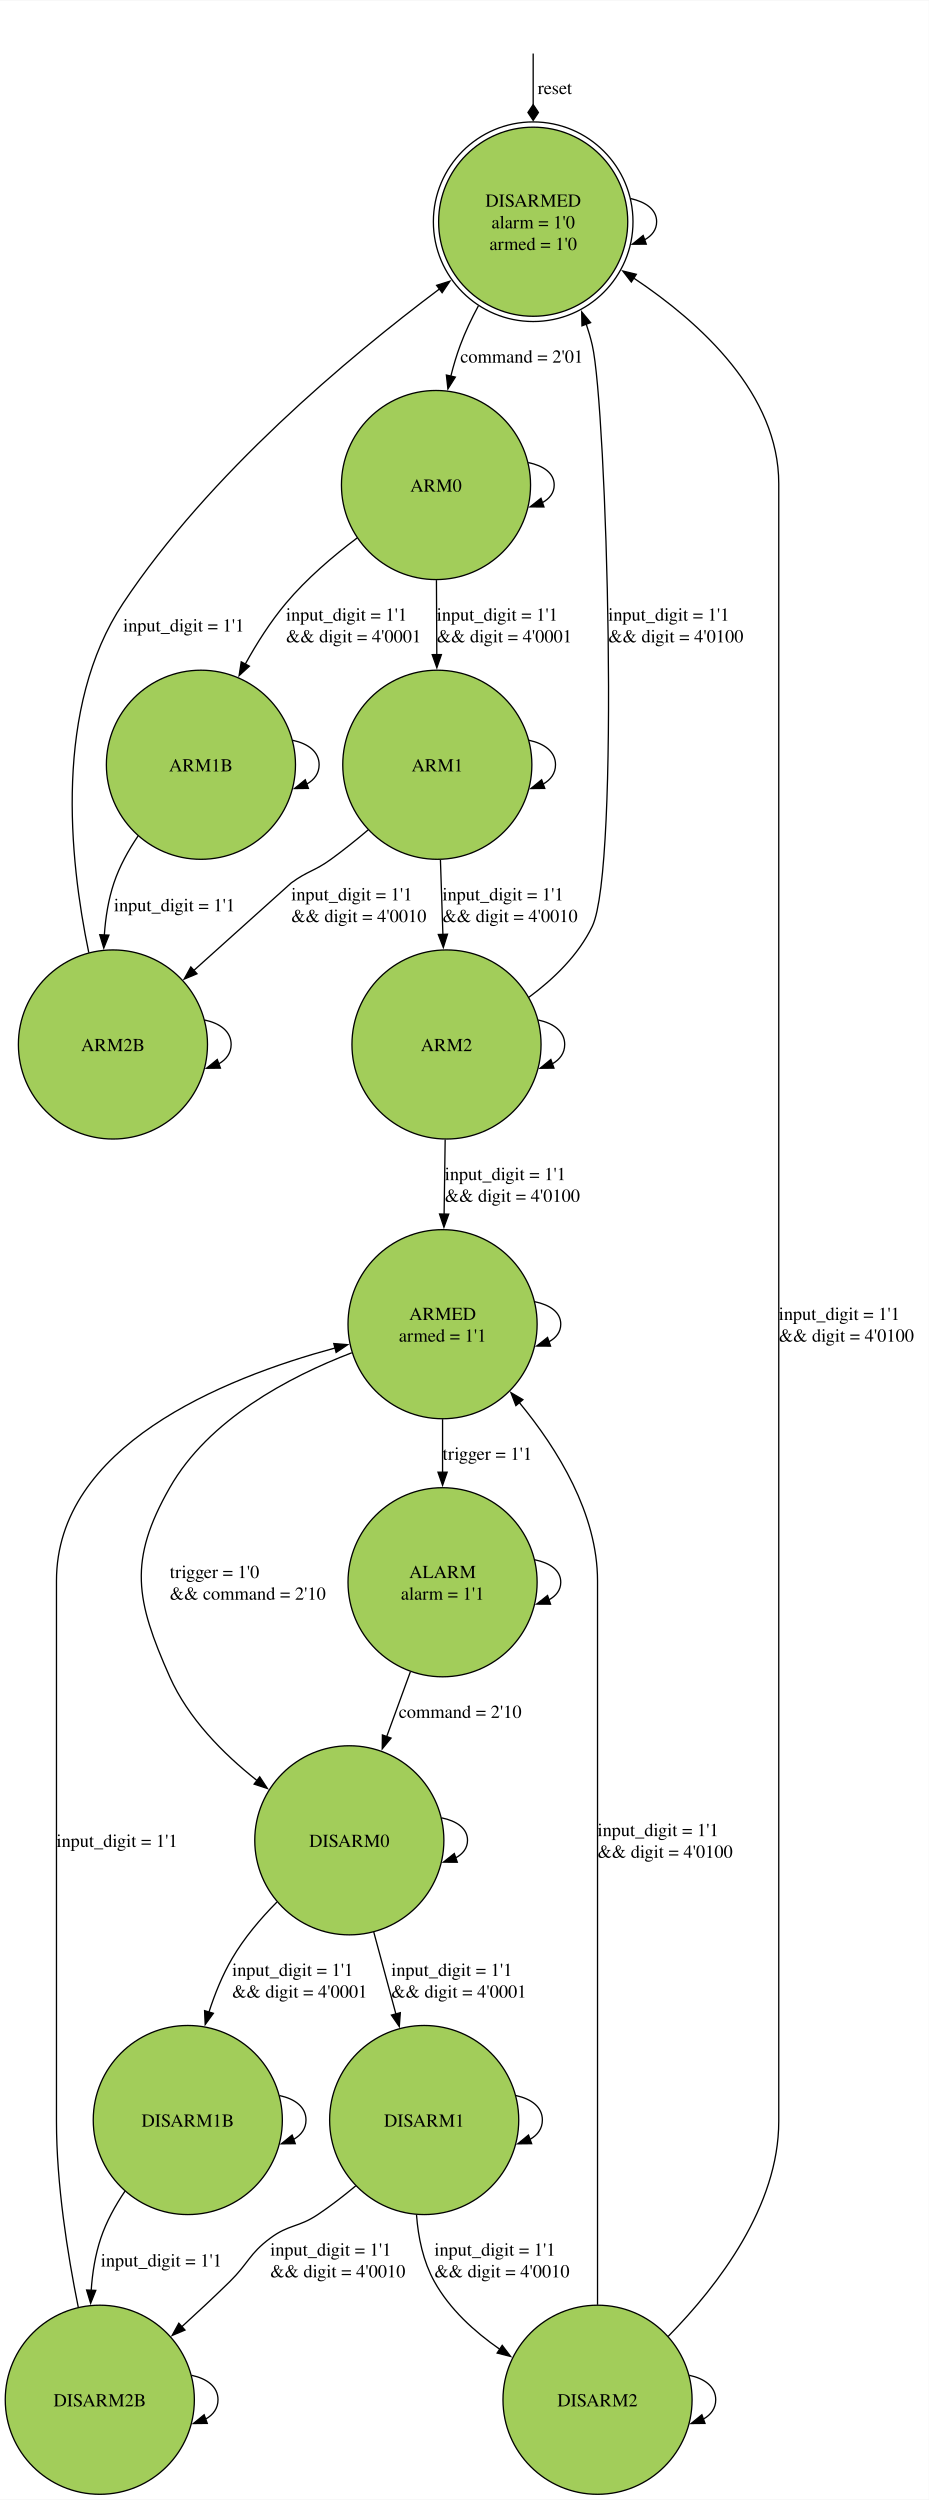
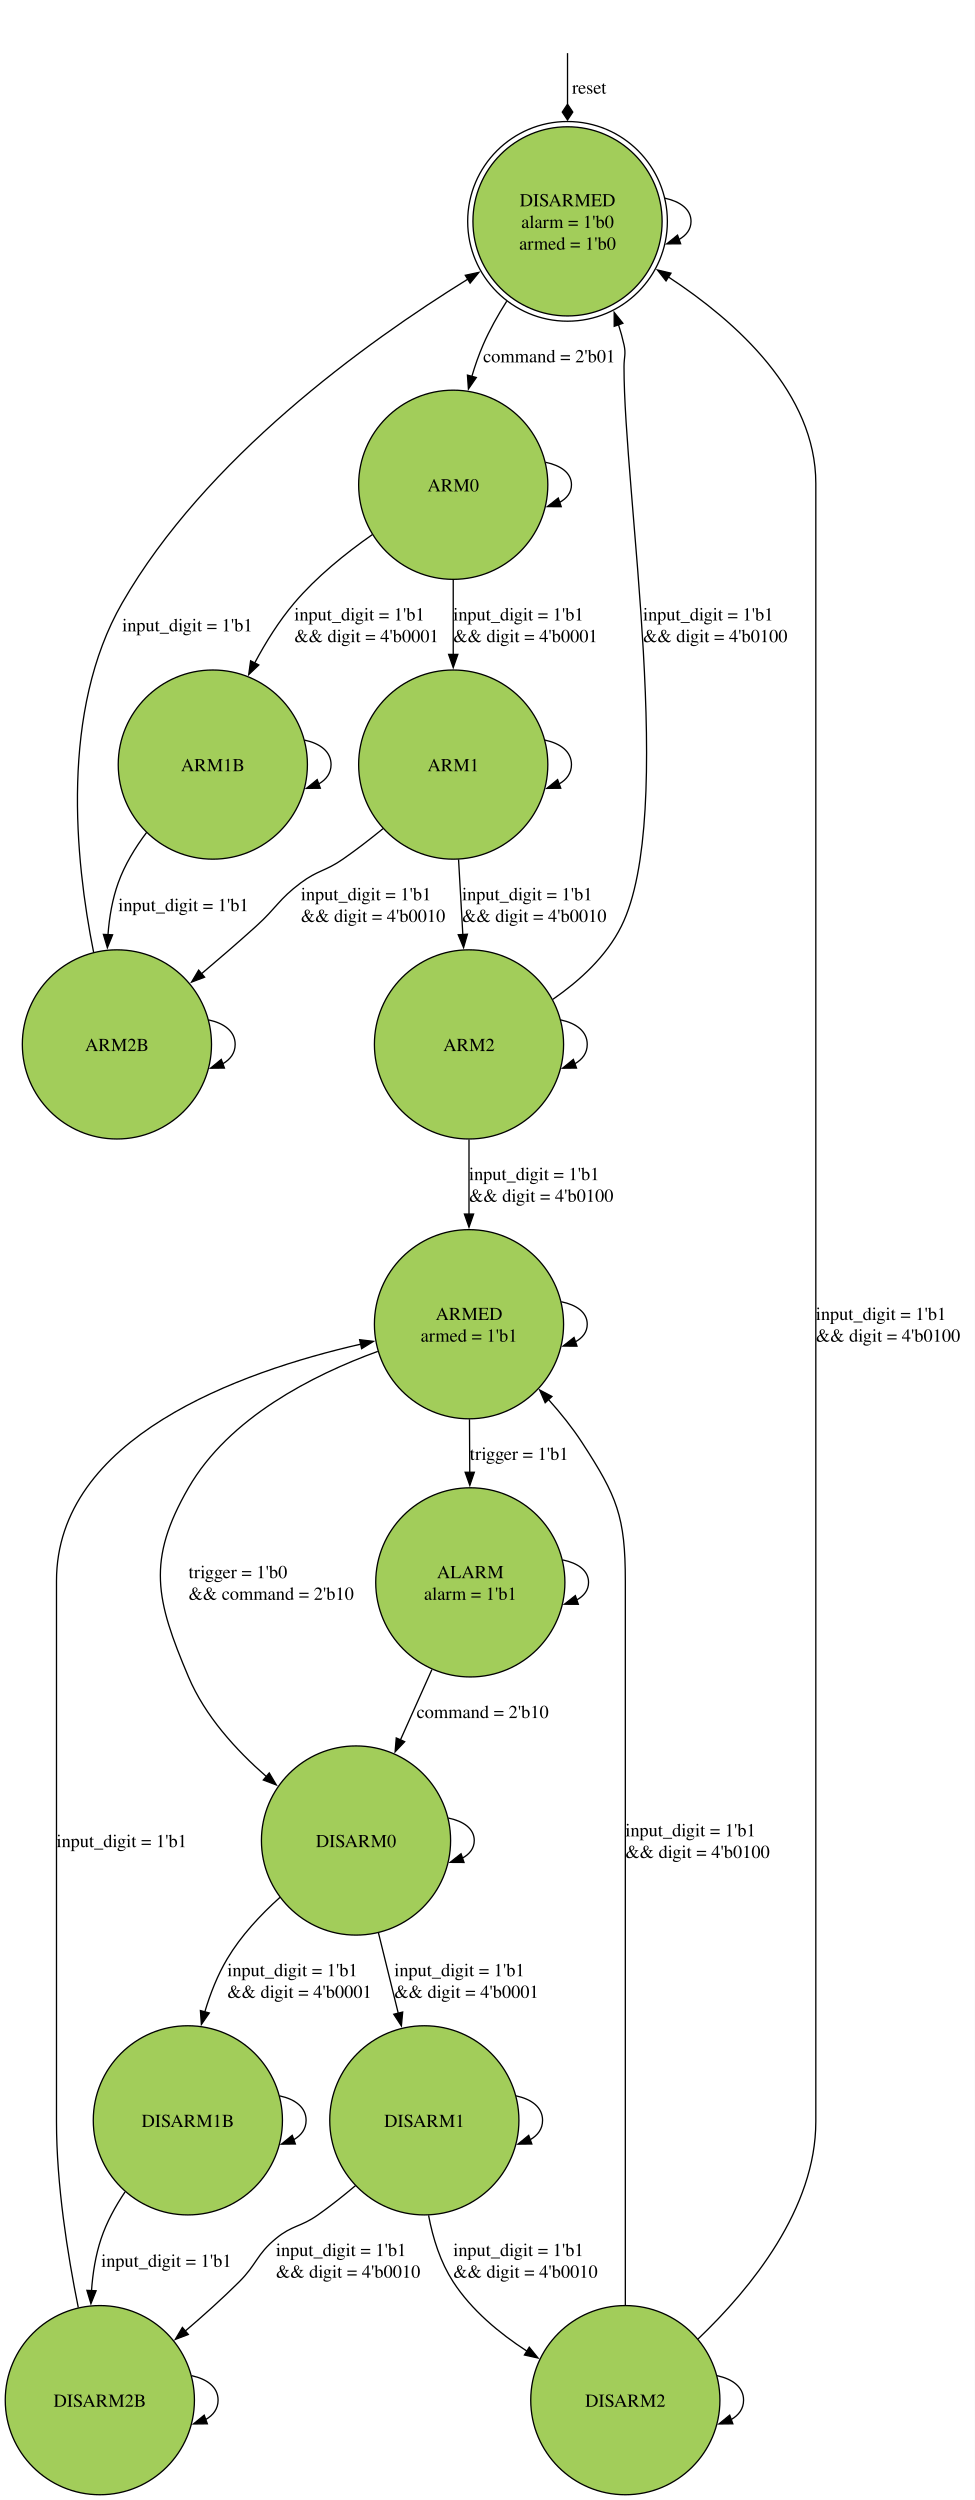
- <svg xmlns="http://www.w3.org/2000/svg" width="707pt" height="1903pt" viewBox="0.00 0.00 707.25 1903.00">
+ <svg xmlns="http://www.w3.org/2000/svg" width="742pt" height="1903pt" viewBox="0.00 0.00 742.00 1903.00">
  <g id="graph0" class="graph" transform="scale(1 1) rotate(0) translate(4 1899)">
-     <polygon fill="white" stroke="none" points="-4,4 -4,-1899 703.25,-1899 703.25,4 -4,4" />
+     <polygon fill="white" stroke="none" points="-4,4 -4,-1899 738,-1899 738,4 -4,4" />
    <g id="node2" class="node">
-       <ellipse fill="#a2cd5a" stroke="black" cx="402" cy="-1730.5" rx="72" ry="72" />
-       <ellipse fill="none" stroke="black" cx="402" cy="-1730.5" rx="76" ry="76" />
-       <text text-anchor="middle" x="402" y="-1741.95" font-family="Times,serif" font-size="14.00">DISARMED</text>
-       <text text-anchor="middle" x="402" y="-1725.45" font-family="Times,serif" font-size="14.00">alarm = 1'0</text>
-       <text text-anchor="middle" x="402" y="-1708.95" font-family="Times,serif" font-size="14.00">armed = 1'0</text>
+       <ellipse fill="#a2cd5a" stroke="black" cx="428" cy="-1730.5" rx="72" ry="72" />
+       <ellipse fill="none" stroke="black" cx="428" cy="-1730.5" rx="76" ry="76" />
+       <text text-anchor="middle" x="428" y="-1741.95" font-family="Times,serif" font-size="14.00">DISARMED</text>
+       <text text-anchor="middle" x="428" y="-1725.45" font-family="Times,serif" font-size="14.00">alarm = 1'b0</text>
+       <text text-anchor="middle" x="428" y="-1708.95" font-family="Times,serif" font-size="14.00">armed = 1'b0</text>
    </g>
    <g id="edge1" class="edge">
-       <path fill="none" stroke="black" d="M402,-1858.57C402,-1848.25 402,-1834.31 402,-1819.43" />
-       <polygon fill="black" stroke="black" points="402,-1819.68 398,-1813.68 402,-1807.68 406,-1813.68 402,-1819.68" />
-       <text text-anchor="middle" x="418.5" y="-1827.7" font-family="Times,serif" font-size="14.00">  reset</text>
+       <path fill="none" stroke="black" d="M428,-1858.57C428,-1848.25 428,-1834.31 428,-1819.43" />
+       <polygon fill="black" stroke="black" points="428,-1819.68 424,-1813.68 428,-1807.68 432,-1813.68 428,-1819.68" />
+       <text text-anchor="middle" x="444.5" y="-1827.7" font-family="Times,serif" font-size="14.00">  reset</text>
    </g>
    <g id="edge2" class="edge">
-       <path fill="none" stroke="black" d="M476.08,-1748.16C487.91,-1745.57 496,-1739.69 496,-1730.5 496,-1724.47 492.51,-1719.86 486.78,-1716.68" />
-       <polygon fill="black" stroke="black" points="488.1,-1713.44 477.51,-1713.36 485.74,-1720.03 488.1,-1713.44" />
+       <path fill="none" stroke="black" d="M502.08,-1748.16C513.91,-1745.57 522,-1739.69 522,-1730.5 522,-1724.47 518.51,-1719.86 512.78,-1716.68" />
+       <polygon fill="black" stroke="black" points="514.1,-1713.44 503.51,-1713.36 511.74,-1720.03 514.1,-1713.44" />
    </g>
    <g id="node9" class="node">
-       <ellipse fill="#a2cd5a" stroke="black" cx="328" cy="-1530" rx="72" ry="72" />
-       <text text-anchor="middle" x="328" y="-1524.95" font-family="Times,serif" font-size="14.00">ARM0</text>
+       <ellipse fill="#a2cd5a" stroke="black" cx="341" cy="-1530" rx="72" ry="72" />
+       <text text-anchor="middle" x="341" y="-1524.95" font-family="Times,serif" font-size="14.00">ARM0</text>
    </g>
    <g id="edge3" class="edge">
-       <path fill="none" stroke="black" d="M360.3,-1666.49C355.06,-1656.73 350.23,-1646.55 346.5,-1636.5 343.69,-1628.95 341.31,-1620.94 339.28,-1612.83" />
-       <polygon fill="black" stroke="black" points="342.72,-1612.19 337.07,-1603.23 335.9,-1613.76 342.72,-1612.19" />
-       <text text-anchor="start" x="346.5" y="-1623.2" font-family="Times,serif" font-size="14.00">  command = 2'01</text>
+       <path fill="none" stroke="black" d="M381.72,-1669.72C374.94,-1659.06 368.62,-1647.76 363.75,-1636.5 360.44,-1628.85 357.59,-1620.67 355.14,-1612.38" />
+       <polygon fill="black" stroke="black" points="358.57,-1611.63 352.56,-1602.9 351.82,-1613.47 358.57,-1611.63" />
+       <text text-anchor="start" x="363.75" y="-1623.2" font-family="Times,serif" font-size="14.00">  command = 2'b01</text>
    </g>
    <g id="node3" class="node">
-       <ellipse fill="#a2cd5a" stroke="black" cx="333" cy="-694.5" rx="72" ry="72" />
-       <text text-anchor="middle" x="333" y="-697.7" font-family="Times,serif" font-size="14.00">ALARM</text>
-       <text text-anchor="middle" x="333" y="-681.2" font-family="Times,serif" font-size="14.00">alarm = 1'1</text>
+       <ellipse fill="#a2cd5a" stroke="black" cx="354" cy="-694.5" rx="72" ry="72" />
+       <text text-anchor="middle" x="354" y="-697.7" font-family="Times,serif" font-size="14.00">ALARM</text>
+       <text text-anchor="middle" x="354" y="-681.2" font-family="Times,serif" font-size="14.00">alarm = 1'b1</text>
    </g>
    <g id="edge4" class="edge">
-       <path fill="none" stroke="black" d="M403.19,-711.62C414.91,-709.23 423,-703.52 423,-694.5 423,-688.58 419.52,-684.09 413.81,-681.02" />
-       <polygon fill="black" stroke="black" points="415.21,-677.8 404.62,-677.87 412.94,-684.43 415.21,-677.8" />
+       <path fill="none" stroke="black" d="M424.19,-711.62C435.91,-709.23 444,-703.52 444,-694.5 444,-688.58 440.52,-684.09 434.81,-681.02" />
+       <polygon fill="black" stroke="black" points="436.21,-677.8 425.62,-677.87 433.94,-684.43 436.21,-677.8" />
    </g>
    <g id="node11" class="node">
-       <ellipse fill="#a2cd5a" stroke="black" cx="262" cy="-498" rx="72" ry="72" />
-       <text text-anchor="middle" x="262" y="-492.95" font-family="Times,serif" font-size="14.00">DISARM0</text>
+       <ellipse fill="#a2cd5a" stroke="black" cx="267" cy="-498" rx="72" ry="72" />
+       <text text-anchor="middle" x="267" y="-492.95" font-family="Times,serif" font-size="14.00">DISARM0</text>
    </g>
    <g id="edge5" class="edge">
-       <path fill="none" stroke="black" d="M308.47,-626.29C302.65,-610.35 296.39,-593.21 290.41,-576.84" />
-       <polygon fill="black" stroke="black" points="293.77,-575.83 287.05,-567.63 287.19,-578.23 293.77,-575.83" />
-       <text text-anchor="start" x="299.63" y="-591.2" font-family="Times,serif" font-size="14.00">  command = 2'10</text>
+       <path fill="none" stroke="black" d="M324.79,-628.19C317.07,-610.94 308.68,-592.18 300.75,-574.44" />
+       <polygon fill="black" stroke="black" points="304.03,-573.22 296.75,-565.52 297.64,-576.07 304.03,-573.22" />
+       <text text-anchor="start" x="313.11" y="-591.2" font-family="Times,serif" font-size="14.00">  command = 2'b10</text>
    </g>
    <g id="node4" class="node">
-       <ellipse fill="#a2cd5a" stroke="black" cx="333" cy="-891" rx="72" ry="72" />
-       <text text-anchor="middle" x="333" y="-894.2" font-family="Times,serif" font-size="14.00">ARMED</text>
-       <text text-anchor="middle" x="333" y="-877.7" font-family="Times,serif" font-size="14.00">armed = 1'1</text>
+       <ellipse fill="#a2cd5a" stroke="black" cx="353" cy="-891" rx="72" ry="72" />
+       <text text-anchor="middle" x="353" y="-894.2" font-family="Times,serif" font-size="14.00">ARMED</text>
+       <text text-anchor="middle" x="353" y="-877.7" font-family="Times,serif" font-size="14.00">armed = 1'b1</text>
    </g>
    <g id="edge6" class="edge">
-       <path fill="none" stroke="black" d="M333,-818.68C333,-805.47 333,-791.56 333,-778.05" />
-       <polygon fill="black" stroke="black" points="336.5,-778.33 333,-768.33 329.5,-778.33 336.5,-778.33" />
-       <text text-anchor="start" x="333" y="-787.7" font-family="Times,serif" font-size="14.00">  trigger = 1'1</text>
+       <path fill="none" stroke="black" d="M353.37,-818.68C353.43,-805.47 353.51,-791.56 353.58,-778.05" />
+       <polygon fill="black" stroke="black" points="357.07,-778.34 353.63,-768.33 350.07,-778.31 357.07,-778.34" />
+       <text text-anchor="start" x="353.53" y="-787.7" font-family="Times,serif" font-size="14.00">  trigger = 1'b1</text>
    </g>
    <g id="edge7" class="edge">
-       <path fill="none" stroke="black" d="M403.19,-908.12C414.91,-905.73 423,-900.02 423,-891 423,-885.08 419.52,-880.59 413.81,-877.52" />
-       <polygon fill="black" stroke="black" points="415.21,-874.3 404.62,-874.37 412.94,-880.93 415.21,-874.3" />
+       <path fill="none" stroke="black" d="M423.19,-908.12C434.91,-905.73 443,-900.02 443,-891 443,-885.08 439.52,-880.59 433.81,-877.52" />
+       <polygon fill="black" stroke="black" points="435.21,-874.3 424.62,-874.37 432.94,-880.93 435.21,-874.3" />
    </g>
    <g id="edge8" class="edge">
-       <path fill="none" stroke="black" d="M263.88,-869.25C215.62,-850.74 154.76,-818.38 125.25,-766.5 93.6,-710.87 99.26,-680.99 125.25,-622.5 139.25,-590.99 165.71,-564.12 191.65,-543.57" />
-       <polygon fill="black" stroke="black" points="193.77,-546.35 199.58,-537.48 189.51,-540.79 193.77,-546.35" />
-       <text text-anchor="start" x="125.25" y="-697.7" font-family="Times,serif" font-size="14.00">  trigger = 1'0</text>
-       <text text-anchor="start" x="125.25" y="-681.2" font-family="Times,serif" font-size="14.00">  &amp;&amp; command = 2'10</text>
+       <path fill="none" stroke="black" d="M283.59,-870.34C233.79,-852.2 170.26,-819.82 139.5,-766.5 107.52,-711.06 114.54,-681.43 139.5,-622.5 152.02,-592.93 175.48,-566.97 198.89,-546.58" />
+       <polygon fill="black" stroke="black" points="200.95,-549.43 206.33,-540.3 196.43,-544.07 200.95,-549.43" />
+       <text text-anchor="start" x="139.5" y="-697.7" font-family="Times,serif" font-size="14.00">  trigger = 1'b0</text>
+       <text text-anchor="start" x="139.5" y="-681.2" font-family="Times,serif" font-size="14.00">  &amp;&amp; command = 2'b10</text>
    </g>
    <g id="node5" class="node">
      <ellipse fill="#a2cd5a" stroke="black" cx="72" cy="-72" rx="72" ry="72" />
      <text text-anchor="middle" x="72" y="-66.95" font-family="Times,serif" font-size="14.00">DISARM2B</text>
    </g>
    <g id="edge9" class="edge">
-       <path fill="none" stroke="black" d="M55.6,-142.43C47.31,-183.38 39,-236.36 39,-284 39,-695.5 39,-695.5 39,-695.5 39,-797.77 164.27,-849.4 251.27,-872.92" />
-       <polygon fill="black" stroke="black" points="250.18,-876.26 260.74,-875.41 251.95,-869.49 250.18,-876.26" />
-       <text text-anchor="start" x="39" y="-492.95" font-family="Times,serif" font-size="14.00">  input_digit = 1'1</text>
+       <path fill="none" stroke="black" d="M55.6,-142.43C47.31,-183.38 39,-236.36 39,-284 39,-695.5 39,-695.5 39,-695.5 39,-804.57 177.61,-854.56 270.64,-875.84" />
+       <polygon fill="black" stroke="black" points="269.75,-879.22 280.27,-877.96 271.26,-872.39 269.75,-879.22" />
+       <text text-anchor="start" x="39" y="-492.95" font-family="Times,serif" font-size="14.00">  input_digit = 1'b1</text>
    </g>
    <g id="edge10" class="edge">
      <path fill="none" stroke="black" d="M141.81,-90.64C153.74,-88.09 162,-81.88 162,-72 162,-65.52 158.44,-60.61 152.62,-57.29" />
      <polygon fill="black" stroke="black" points="153.83,-54 143.23,-53.88 151.44,-60.58 153.83,-54" />
    </g>
    <g id="node6" class="node">
-       <ellipse fill="#a2cd5a" stroke="black" cx="329" cy="-1317" rx="72" ry="72" />
-       <text text-anchor="middle" x="329" y="-1311.95" font-family="Times,serif" font-size="14.00">ARM1</text>
+       <ellipse fill="#a2cd5a" stroke="black" cx="341" cy="-1317" rx="72" ry="72" />
+       <text text-anchor="middle" x="341" y="-1311.95" font-family="Times,serif" font-size="14.00">ARM1</text>
    </g>
    <g id="edge11" class="edge">
-       <path fill="none" stroke="black" d="M398.81,-1335.64C410.74,-1333.09 419,-1326.88 419,-1317 419,-1310.52 415.44,-1305.61 409.62,-1302.29" />
-       <polygon fill="black" stroke="black" points="410.83,-1299 400.23,-1298.88 408.44,-1305.58 410.83,-1299" />
+       <path fill="none" stroke="black" d="M410.81,-1335.64C422.74,-1333.09 431,-1326.88 431,-1317 431,-1310.52 427.44,-1305.61 421.62,-1302.29" />
+       <polygon fill="black" stroke="black" points="422.83,-1299 412.23,-1298.88 420.44,-1305.58 422.83,-1299" />
    </g>
    <g id="node7" class="node">
-       <ellipse fill="#a2cd5a" stroke="black" cx="82" cy="-1104" rx="72" ry="72" />
-       <text text-anchor="middle" x="82" y="-1098.95" font-family="Times,serif" font-size="14.00">ARM2B</text>
+       <ellipse fill="#a2cd5a" stroke="black" cx="85" cy="-1104" rx="72" ry="72" />
+       <text text-anchor="middle" x="85" y="-1098.95" font-family="Times,serif" font-size="14.00">ARM2B</text>
    </g>
    <g id="edge12" class="edge">
-       <path fill="none" stroke="black" d="M276.55,-1267.59C267.28,-1259.74 257.53,-1251.92 248,-1245 235.34,-1235.81 230.35,-1236.27 217.75,-1227 217.48,-1226.8 179.39,-1192.57 143.64,-1160.42" />
-       <polygon fill="black" stroke="black" points="146,-1157.84 136.23,-1153.76 141.32,-1163.05 146,-1157.84" />
-       <text text-anchor="start" x="217.75" y="-1213.7" font-family="Times,serif" font-size="14.00">  input_digit = 1'1</text>
-       <text text-anchor="start" x="217.75" y="-1197.2" font-family="Times,serif" font-size="14.00">  &amp;&amp; digit = 4'0010</text>
+       <path fill="none" stroke="black" d="M287.52,-1268.23C277.63,-1260.14 267.19,-1252.08 257,-1245 243.6,-1235.69 238.07,-1236.76 225,-1227 208.13,-1214.4 206.63,-1208.11 191,-1194 177.71,-1182 163.17,-1169.44 149.24,-1157.67" />
+       <polygon fill="black" stroke="black" points="151.73,-1155.18 141.82,-1151.43 147.22,-1160.54 151.73,-1155.18" />
+       <text text-anchor="start" x="225" y="-1213.7" font-family="Times,serif" font-size="14.00">  input_digit = 1'b1</text>
+       <text text-anchor="start" x="225" y="-1197.2" font-family="Times,serif" font-size="14.00">  &amp;&amp; digit = 4'b0010</text>
    </g>
    <g id="node12" class="node">
-       <ellipse fill="#a2cd5a" stroke="black" cx="336" cy="-1104" rx="72" ry="72" />
-       <text text-anchor="middle" x="336" y="-1098.95" font-family="Times,serif" font-size="14.00">ARM2</text>
+       <ellipse fill="#a2cd5a" stroke="black" cx="353" cy="-1104" rx="72" ry="72" />
+       <text text-anchor="middle" x="353" y="-1098.95" font-family="Times,serif" font-size="14.00">ARM2</text>
    </g>
    <g id="edge13" class="edge">
-       <path fill="none" stroke="black" d="M331.37,-1244.57C331.98,-1226.26 332.64,-1206.43 333.26,-1187.61" />
-       <polygon fill="black" stroke="black" points="336.75,-1187.98 333.58,-1177.87 329.75,-1187.75 336.75,-1187.98" />
-       <text text-anchor="start" x="332.92" y="-1213.7" font-family="Times,serif" font-size="14.00">  input_digit = 1'1</text>
-       <text text-anchor="start" x="332.92" y="-1197.2" font-family="Times,serif" font-size="14.00">  &amp;&amp; digit = 4'0010</text>
+       <path fill="none" stroke="black" d="M345.05,-1244.86C346.09,-1226.44 347.23,-1206.46 348.31,-1187.52" />
+       <polygon fill="black" stroke="black" points="351.79,-1187.88 348.87,-1177.7 344.8,-1187.49 351.79,-1187.88" />
+       <text text-anchor="start" x="347.72" y="-1213.7" font-family="Times,serif" font-size="14.00">  input_digit = 1'b1</text>
+       <text text-anchor="start" x="347.72" y="-1197.2" font-family="Times,serif" font-size="14.00">  &amp;&amp; digit = 4'b0010</text>
    </g>
    <g id="edge14" class="edge">
-       <path fill="none" stroke="black" d="M63.61,-1173.91C48.49,-1246.47 37.16,-1360.92 89.75,-1440 155.17,-1538.38 260.61,-1626.76 330.6,-1679.28" />
-       <polygon fill="black" stroke="black" points="328.48,-1682.06 338.59,-1685.23 332.66,-1676.45 328.48,-1682.06" />
-       <text text-anchor="start" x="89.75" y="-1418.45" font-family="Times,serif" font-size="14.00">  input_digit = 1'1</text>
+       <path fill="none" stroke="black" d="M67.29,-1173.96C52.94,-1245.51 41.97,-1358.19 89,-1440 152.2,-1549.93 273.36,-1637.73 352.4,-1686.7" />
+       <polygon fill="black" stroke="black" points="350.18,-1689.44 360.53,-1691.68 353.84,-1683.47 350.18,-1689.44" />
+       <text text-anchor="start" x="89" y="-1418.45" font-family="Times,serif" font-size="14.00">  input_digit = 1'b1</text>
    </g>
    <g id="edge15" class="edge">
-       <path fill="none" stroke="black" d="M151.81,-1122.64C163.74,-1120.09 172,-1113.88 172,-1104 172,-1097.52 168.44,-1092.61 162.62,-1089.29" />
-       <polygon fill="black" stroke="black" points="163.83,-1086 153.23,-1085.88 161.44,-1092.58 163.83,-1086" />
+       <path fill="none" stroke="black" d="M154.81,-1122.64C166.74,-1120.09 175,-1113.88 175,-1104 175,-1097.52 171.44,-1092.61 165.62,-1089.29" />
+       <polygon fill="black" stroke="black" points="166.83,-1086 156.23,-1085.88 164.44,-1092.58 166.83,-1086" />
    </g>
    <g id="node8" class="node">
      <ellipse fill="#a2cd5a" stroke="black" cx="319" cy="-285" rx="72" ry="72" />
      <text text-anchor="middle" x="319" y="-279.95" font-family="Times,serif" font-size="14.00">DISARM1</text>
    </g>
    <g id="edge16" class="edge">
-       <path fill="none" stroke="black" d="M266.99,-234.96C257.66,-227.19 247.79,-219.56 238,-213 223.06,-202.99 216.17,-205.75 201.75,-195 185.68,-183.02 185.3,-176.05 171,-162 159.41,-150.62 146.73,-138.78 134.42,-127.59" />
-       <polygon fill="black" stroke="black" points="136.86,-125.08 127.1,-120.97 132.17,-130.27 136.86,-125.08" />
-       <text text-anchor="start" x="201.75" y="-181.7" font-family="Times,serif" font-size="14.00">  input_digit = 1'1</text>
-       <text text-anchor="start" x="201.75" y="-165.2" font-family="Times,serif" font-size="14.00">  &amp;&amp; digit = 4'0010</text>
+       <path fill="none" stroke="black" d="M266.7,-235.39C257.4,-227.56 247.62,-219.81 238,-213 224.68,-203.57 218.59,-205.38 206,-195 191.16,-182.76 191.64,-175.57 178,-162 165.23,-149.3 150.86,-136.41 136.91,-124.52" />
+       <polygon fill="black" stroke="black" points="139.35,-122.01 129.45,-118.24 134.84,-127.36 139.35,-122.01" />
+       <text text-anchor="start" x="206" y="-181.7" font-family="Times,serif" font-size="14.00">  input_digit = 1'b1</text>
+       <text text-anchor="start" x="206" y="-165.2" font-family="Times,serif" font-size="14.00">  &amp;&amp; digit = 4'b0010</text>
    </g>
    <g id="edge17" class="edge">
      <path fill="none" stroke="black" d="M388.81,-303.64C400.74,-301.09 409,-294.88 409,-285 409,-278.52 405.44,-273.61 399.62,-270.29" />
      <polygon fill="black" stroke="black" points="400.83,-267 390.23,-266.88 398.44,-273.58 400.83,-267" />
    </g>
    <g id="node14" class="node">
-       <ellipse fill="#a2cd5a" stroke="black" cx="451" cy="-72" rx="72" ry="72" />
-       <text text-anchor="middle" x="451" y="-66.95" font-family="Times,serif" font-size="14.00">DISARM2</text>
+       <ellipse fill="#a2cd5a" stroke="black" cx="472" cy="-72" rx="72" ry="72" />
+       <text text-anchor="middle" x="472" y="-66.95" font-family="Times,serif" font-size="14.00">DISARM2</text>
    </g>
    <g id="edge18" class="edge">
-       <path fill="none" stroke="black" d="M313.15,-212.94C314.44,-195.43 318.26,-177.31 326.75,-162 338.31,-141.16 357.04,-123.99 376.5,-110.48" />
-       <polygon fill="black" stroke="black" points="378.42,-113.41 384.82,-104.97 374.55,-107.57 378.42,-113.41" />
-       <text text-anchor="start" x="326.75" y="-181.7" font-family="Times,serif" font-size="14.00">  input_digit = 1'1</text>
-       <text text-anchor="start" x="326.75" y="-165.2" font-family="Times,serif" font-size="14.00">  &amp;&amp; digit = 4'0010</text>
+       <path fill="none" stroke="black" d="M322.23,-212.68C325.53,-195.07 331.27,-176.98 341,-162 354.9,-140.61 375.93,-123.03 397.11,-109.31" />
+       <polygon fill="black" stroke="black" points="398.88,-112.33 405.53,-104.08 395.19,-106.38 398.88,-112.33" />
+       <text text-anchor="start" x="341" y="-181.7" font-family="Times,serif" font-size="14.00">  input_digit = 1'b1</text>
+       <text text-anchor="start" x="341" y="-165.2" font-family="Times,serif" font-size="14.00">  &amp;&amp; digit = 4'b0010</text>
    </g>
    <g id="edge19" class="edge">
-       <path fill="none" stroke="black" d="M328.34,-1457.57C328.43,-1439.26 328.52,-1419.43 328.61,-1400.61" />
-       <polygon fill="black" stroke="black" points="332.11,-1400.89 328.65,-1390.87 325.11,-1400.86 332.11,-1400.89" />
-       <text text-anchor="start" x="328.56" y="-1426.7" font-family="Times,serif" font-size="14.00">  input_digit = 1'1</text>
-       <text text-anchor="start" x="328.56" y="-1410.2" font-family="Times,serif" font-size="14.00">  &amp;&amp; digit = 4'0001</text>
+       <path fill="none" stroke="black" d="M341,-1457.57C341,-1439.26 341,-1419.43 341,-1400.61" />
+       <polygon fill="black" stroke="black" points="344.5,-1400.87 341,-1390.87 337.5,-1400.87 344.5,-1400.87" />
+       <text text-anchor="start" x="341" y="-1426.7" font-family="Times,serif" font-size="14.00">  input_digit = 1'b1</text>
+       <text text-anchor="start" x="341" y="-1410.2" font-family="Times,serif" font-size="14.00">  &amp;&amp; digit = 4'b0001</text>
    </g>
    <g id="edge20" class="edge">
-       <path fill="none" stroke="black" d="M398.19,-1547.12C409.91,-1544.73 418,-1539.02 418,-1530 418,-1524.08 414.52,-1519.59 408.81,-1516.52" />
-       <polygon fill="black" stroke="black" points="410.21,-1513.3 399.62,-1513.37 407.94,-1519.93 410.21,-1513.3" />
+       <path fill="none" stroke="black" d="M411.19,-1547.12C422.91,-1544.73 431,-1539.02 431,-1530 431,-1524.08 427.52,-1519.59 421.81,-1516.52" />
+       <polygon fill="black" stroke="black" points="423.21,-1513.3 412.62,-1513.37 420.94,-1519.93 423.21,-1513.3" />
    </g>
    <g id="node10" class="node">
-       <ellipse fill="#a2cd5a" stroke="black" cx="149" cy="-1317" rx="72" ry="72" />
-       <text text-anchor="middle" x="149" y="-1311.95" font-family="Times,serif" font-size="14.00">ARM1B</text>
+       <ellipse fill="#a2cd5a" stroke="black" cx="158" cy="-1317" rx="72" ry="72" />
+       <text text-anchor="middle" x="158" y="-1311.95" font-family="Times,serif" font-size="14.00">ARM1B</text>
    </g>
    <g id="edge21" class="edge">
-       <path fill="none" stroke="black" d="M268.09,-1489.82C249.22,-1475.62 229.27,-1458.49 213.75,-1440 202.07,-1426.09 191.63,-1409.72 182.72,-1393.57" />
-       <polygon fill="black" stroke="black" points="185.89,-1392.07 178.08,-1384.91 179.71,-1395.37 185.89,-1392.07" />
-       <text text-anchor="start" x="213.75" y="-1426.7" font-family="Times,serif" font-size="14.00">  input_digit = 1'1</text>
-       <text text-anchor="start" x="213.75" y="-1410.2" font-family="Times,serif" font-size="14.00">  &amp;&amp; digit = 4'0001</text>
+       <path fill="none" stroke="black" d="M279.44,-1492.07C258.8,-1477.64 236.78,-1459.79 220,-1440 208.42,-1426.35 198.28,-1410.16 189.75,-1394.11" />
+       <polygon fill="black" stroke="black" points="193.01,-1392.81 185.33,-1385.51 186.78,-1396 193.01,-1392.81" />
+       <text text-anchor="start" x="220" y="-1426.7" font-family="Times,serif" font-size="14.00">  input_digit = 1'b1</text>
+       <text text-anchor="start" x="220" y="-1410.2" font-family="Times,serif" font-size="14.00">  &amp;&amp; digit = 4'b0001</text>
    </g>
    <g id="edge22" class="edge">
-       <path fill="none" stroke="black" d="M101.35,-1263.09C93.73,-1251.88 86.97,-1239.6 82.75,-1227 78.55,-1214.45 76.35,-1200.75 75.44,-1187.22" />
-       <polygon fill="black" stroke="black" points="78.94,-1187.27 75.01,-1177.43 71.95,-1187.57 78.94,-1187.27" />
-       <text text-anchor="start" x="82.75" y="-1205.45" font-family="Times,serif" font-size="14.00">  input_digit = 1'1</text>
+       <path fill="none" stroke="black" d="M107.73,-1265.52C98.85,-1253.76 90.9,-1240.66 86,-1227 81.53,-1214.54 79.19,-1200.89 78.19,-1187.38" />
+       <polygon fill="black" stroke="black" points="81.7,-1187.42 77.73,-1177.6 74.71,-1187.75 81.7,-1187.42" />
+       <text text-anchor="start" x="86" y="-1205.45" font-family="Times,serif" font-size="14.00">  input_digit = 1'b1</text>
    </g>
    <g id="edge23" class="edge">
-       <path fill="none" stroke="black" d="M218.81,-1335.64C230.74,-1333.09 239,-1326.88 239,-1317 239,-1310.52 235.44,-1305.61 229.62,-1302.29" />
-       <polygon fill="black" stroke="black" points="230.83,-1299 220.23,-1298.88 228.44,-1305.58 230.83,-1299" />
+       <path fill="none" stroke="black" d="M227.81,-1335.64C239.74,-1333.09 248,-1326.88 248,-1317 248,-1310.52 244.44,-1305.61 238.62,-1302.29" />
+       <polygon fill="black" stroke="black" points="239.83,-1299 229.23,-1298.88 237.44,-1305.58 239.83,-1299" />
    </g>
    <g id="edge24" class="edge">
-       <path fill="none" stroke="black" d="M280.59,-428.2C285.98,-408.22 291.92,-386.24 297.48,-365.65" />
-       <polygon fill="black" stroke="black" points="300.82,-366.73 300.05,-356.17 294.06,-364.91 300.82,-366.73" />
-       <text text-anchor="start" x="293.91" y="-394.7" font-family="Times,serif" font-size="14.00">  input_digit = 1'1</text>
-       <text text-anchor="start" x="293.91" y="-378.2" font-family="Times,serif" font-size="14.00">  &amp;&amp; digit = 4'0001</text>
+       <path fill="none" stroke="black" d="M284.1,-427.62C288.92,-408.06 294.2,-386.62 299.17,-366.46" />
+       <polygon fill="black" stroke="black" points="302.53,-367.44 301.53,-356.89 295.74,-365.76 302.53,-367.44" />
+       <text text-anchor="start" x="296.11" y="-394.7" font-family="Times,serif" font-size="14.00">  input_digit = 1'b1</text>
+       <text text-anchor="start" x="296.11" y="-378.2" font-family="Times,serif" font-size="14.00">  &amp;&amp; digit = 4'b0001</text>
    </g>
    <g id="edge25" class="edge">
-       <path fill="none" stroke="black" d="M332.19,-515.12C343.91,-512.73 352,-507.02 352,-498 352,-492.08 348.52,-487.59 342.81,-484.52" />
-       <polygon fill="black" stroke="black" points="344.21,-481.3 333.62,-481.37 341.94,-487.93 344.21,-481.3" />
+       <path fill="none" stroke="black" d="M337.19,-515.12C348.91,-512.73 357,-507.02 357,-498 357,-492.08 353.52,-487.59 347.81,-484.52" />
+       <polygon fill="black" stroke="black" points="349.21,-481.3 338.62,-481.37 346.94,-487.93 349.21,-481.3" />
    </g>
    <g id="node13" class="node">
      <ellipse fill="#a2cd5a" stroke="black" cx="139" cy="-285" rx="72" ry="72" />
      <text text-anchor="middle" x="139" y="-279.95" font-family="Times,serif" font-size="14.00">DISARM1B</text>
    </g>
    <g id="edge26" class="edge">
-       <path fill="none" stroke="black" d="M206.89,-451.02C194.2,-438.2 181.8,-423.5 172.75,-408 165.42,-395.45 159.63,-381.24 155.07,-367.06" />
-       <polygon fill="black" stroke="black" points="158.48,-366.27 152.25,-357.71 151.78,-368.29 158.48,-366.27" />
-       <text text-anchor="start" x="172.75" y="-394.7" font-family="Times,serif" font-size="14.00">  input_digit = 1'1</text>
-       <text text-anchor="start" x="172.75" y="-378.2" font-family="Times,serif" font-size="14.00">  &amp;&amp; digit = 4'0001</text>
+       <path fill="none" stroke="black" d="M209.15,-454.77C194.17,-441.32 179.35,-425.38 169,-408 161.62,-395.61 156.05,-381.47 151.84,-367.33" />
+       <polygon fill="black" stroke="black" points="155.31,-366.72 149.29,-357.99 148.55,-368.56 155.31,-366.72" />
+       <text text-anchor="start" x="169" y="-394.7" font-family="Times,serif" font-size="14.00">  input_digit = 1'b1</text>
+       <text text-anchor="start" x="169" y="-378.2" font-family="Times,serif" font-size="14.00">  &amp;&amp; digit = 4'b0001</text>
    </g>
    <g id="edge27" class="edge">
-       <path fill="none" stroke="black" d="M398.69,-1139.92C417.8,-1154.02 436.53,-1172.18 447,-1194 468.27,-1238.33 457.99,-1588.58 447,-1636.5 445.75,-1641.93 444.15,-1647.42 442.29,-1652.86" />
-       <polygon fill="black" stroke="black" points="439.15,-1651.24 438.95,-1661.84 445.72,-1653.68 439.15,-1651.24" />
-       <text text-anchor="start" x="459.15" y="-1426.7" font-family="Times,serif" font-size="14.00">  input_digit = 1'1</text>
-       <text text-anchor="start" x="459.15" y="-1410.2" font-family="Times,serif" font-size="14.00">  &amp;&amp; digit = 4'0100</text>
+       <path fill="none" stroke="black" d="M416.85,-1138.32C437.35,-1152.52 457.66,-1171.15 469,-1194 511.07,-1278.81 470.78,-1525.33 471,-1620 471.02,-1627.33 472.58,-1629.34 471,-1636.5 469.87,-1641.66 468.42,-1646.87 466.74,-1652.05" />
+       <polygon fill="black" stroke="black" points="463.54,-1650.61 463.51,-1661.2 470.14,-1652.94 463.54,-1650.61" />
+       <text text-anchor="start" x="485.47" y="-1426.7" font-family="Times,serif" font-size="14.00">  input_digit = 1'b1</text>
+       <text text-anchor="start" x="485.47" y="-1410.2" font-family="Times,serif" font-size="14.00">  &amp;&amp; digit = 4'b0100</text>
    </g>
    <g id="edge28" class="edge">
-       <path fill="none" stroke="black" d="M334.98,-1031.57C334.72,-1013.26 334.44,-993.43 334.17,-974.61" />
-       <polygon fill="black" stroke="black" points="337.68,-974.82 334.04,-964.87 330.68,-974.92 337.68,-974.82" />
-       <text text-anchor="start" x="334.68" y="-1000.7" font-family="Times,serif" font-size="14.00">  input_digit = 1'1</text>
-       <text text-anchor="start" x="334.68" y="-984.2" font-family="Times,serif" font-size="14.00">  &amp;&amp; digit = 4'0100</text>
+       <path fill="none" stroke="black" d="M353,-1031.57C353,-1013.26 353,-993.43 353,-974.61" />
+       <polygon fill="black" stroke="black" points="356.5,-974.87 353,-964.87 349.5,-974.87 356.5,-974.87" />
+       <text text-anchor="start" x="353" y="-1000.7" font-family="Times,serif" font-size="14.00">  input_digit = 1'b1</text>
+       <text text-anchor="start" x="353" y="-984.2" font-family="Times,serif" font-size="14.00">  &amp;&amp; digit = 4'b0100</text>
    </g>
    <g id="edge29" class="edge">
-       <path fill="none" stroke="black" d="M405.81,-1122.64C417.74,-1120.09 426,-1113.88 426,-1104 426,-1097.52 422.44,-1092.61 416.62,-1089.29" />
-       <polygon fill="black" stroke="black" points="417.83,-1086 407.23,-1085.88 415.44,-1092.58 417.83,-1086" />
+       <path fill="none" stroke="black" d="M422.81,-1122.64C434.74,-1120.09 443,-1113.88 443,-1104 443,-1097.52 439.44,-1092.61 433.62,-1089.29" />
+       <polygon fill="black" stroke="black" points="434.83,-1086 424.23,-1085.88 432.44,-1092.58 434.83,-1086" />
    </g>
    <g id="edge30" class="edge">
-       <path fill="none" stroke="black" d="M91.35,-231.09C83.73,-219.88 76.97,-207.6 72.75,-195 68.55,-182.45 66.35,-168.75 65.44,-155.22" />
-       <polygon fill="black" stroke="black" points="68.94,-155.27 65.01,-145.43 61.95,-155.57 68.94,-155.27" />
-       <text text-anchor="start" x="72.75" y="-173.45" font-family="Times,serif" font-size="14.00">  input_digit = 1'1</text>
+       <path fill="none" stroke="black" d="M91.22,-230.57C83.76,-219.5 77.15,-207.4 73,-195 68.8,-182.45 66.59,-168.75 65.65,-155.22" />
+       <polygon fill="black" stroke="black" points="69.15,-155.27 65.21,-145.43 62.16,-155.58 69.15,-155.27" />
+       <text text-anchor="start" x="73" y="-173.45" font-family="Times,serif" font-size="14.00">  input_digit = 1'b1</text>
    </g>
    <g id="edge31" class="edge">
      <path fill="none" stroke="black" d="M208.81,-303.64C220.74,-301.09 229,-294.88 229,-285 229,-278.52 225.44,-273.61 219.62,-270.29" />
      <polygon fill="black" stroke="black" points="220.83,-267 210.23,-266.88 218.44,-273.58 220.83,-267" />
    </g>
    <g id="edge32" class="edge">
-       <path fill="none" stroke="black" d="M504.75,-120.19C543.5,-159.64 589,-219.66 589,-284 589,-1531 589,-1531 589,-1531 589,-1598.97 530.19,-1653.13 478.53,-1687.6" />
-       <polygon fill="black" stroke="black" points="476.73,-1684.59 470.25,-1692.98 480.54,-1690.46 476.73,-1684.59" />
-       <text text-anchor="start" x="589" y="-894.2" font-family="Times,serif" font-size="14.00">  input_digit = 1'1</text>
-       <text text-anchor="start" x="589" y="-877.7" font-family="Times,serif" font-size="14.00">  &amp;&amp; digit = 4'0100</text>
+       <path fill="none" stroke="black" d="M527.23,-118.46C568.21,-157.57 617,-217.99 617,-284 617,-1531 617,-1531 617,-1531 617,-1599.54 557.17,-1653.79 504.84,-1688.13" />
+       <polygon fill="black" stroke="black" points="502.98,-1685.16 496.44,-1693.5 506.75,-1691.06 502.98,-1685.16" />
+       <text text-anchor="start" x="617" y="-894.2" font-family="Times,serif" font-size="14.00">  input_digit = 1'b1</text>
+       <text text-anchor="start" x="617" y="-877.7" font-family="Times,serif" font-size="14.00">  &amp;&amp; digit = 4'b0100</text>
    </g>
    <g id="edge33" class="edge">
-       <path fill="none" stroke="black" d="M451,-144.3C451,-185.18 451,-237.48 451,-284 451,-695.5 451,-695.5 451,-695.5 451,-746.51 420.97,-795.55 391.21,-831.63" />
-       <polygon fill="black" stroke="black" points="388.84,-829.01 385.05,-838.9 394.18,-833.53 388.84,-829.01" />
-       <text text-anchor="start" x="451" y="-501.2" font-family="Times,serif" font-size="14.00">  input_digit = 1'1</text>
-       <text text-anchor="start" x="451" y="-484.7" font-family="Times,serif" font-size="14.00">  &amp;&amp; digit = 4'0100</text>
+       <path fill="none" stroke="black" d="M472,-144.3C472,-185.18 472,-237.48 472,-284 472,-695.5 472,-695.5 472,-695.5 472,-744.63 465.8,-759.82 439,-801 431.68,-812.26 422.8,-823.32 413.57,-833.62" />
+       <polygon fill="black" stroke="black" points="411,-831.24 406.79,-840.96 416.14,-835.99 411,-831.24" />
+       <text text-anchor="start" x="472" y="-501.2" font-family="Times,serif" font-size="14.00">  input_digit = 1'b1</text>
+       <text text-anchor="start" x="472" y="-484.7" font-family="Times,serif" font-size="14.00">  &amp;&amp; digit = 4'b0100</text>
    </g>
    <g id="edge34" class="edge">
-       <path fill="none" stroke="black" d="M520.81,-90.64C532.74,-88.09 541,-81.88 541,-72 541,-65.52 537.44,-60.61 531.62,-57.29" />
-       <polygon fill="black" stroke="black" points="532.83,-54 522.23,-53.88 530.44,-60.58 532.83,-54" />
+       <path fill="none" stroke="black" d="M541.81,-90.64C553.74,-88.09 562,-81.88 562,-72 562,-65.52 558.44,-60.61 552.62,-57.29" />
+       <polygon fill="black" stroke="black" points="553.83,-54 543.23,-53.88 551.44,-60.58 553.83,-54" />
    </g>
  </g>
</svg>
